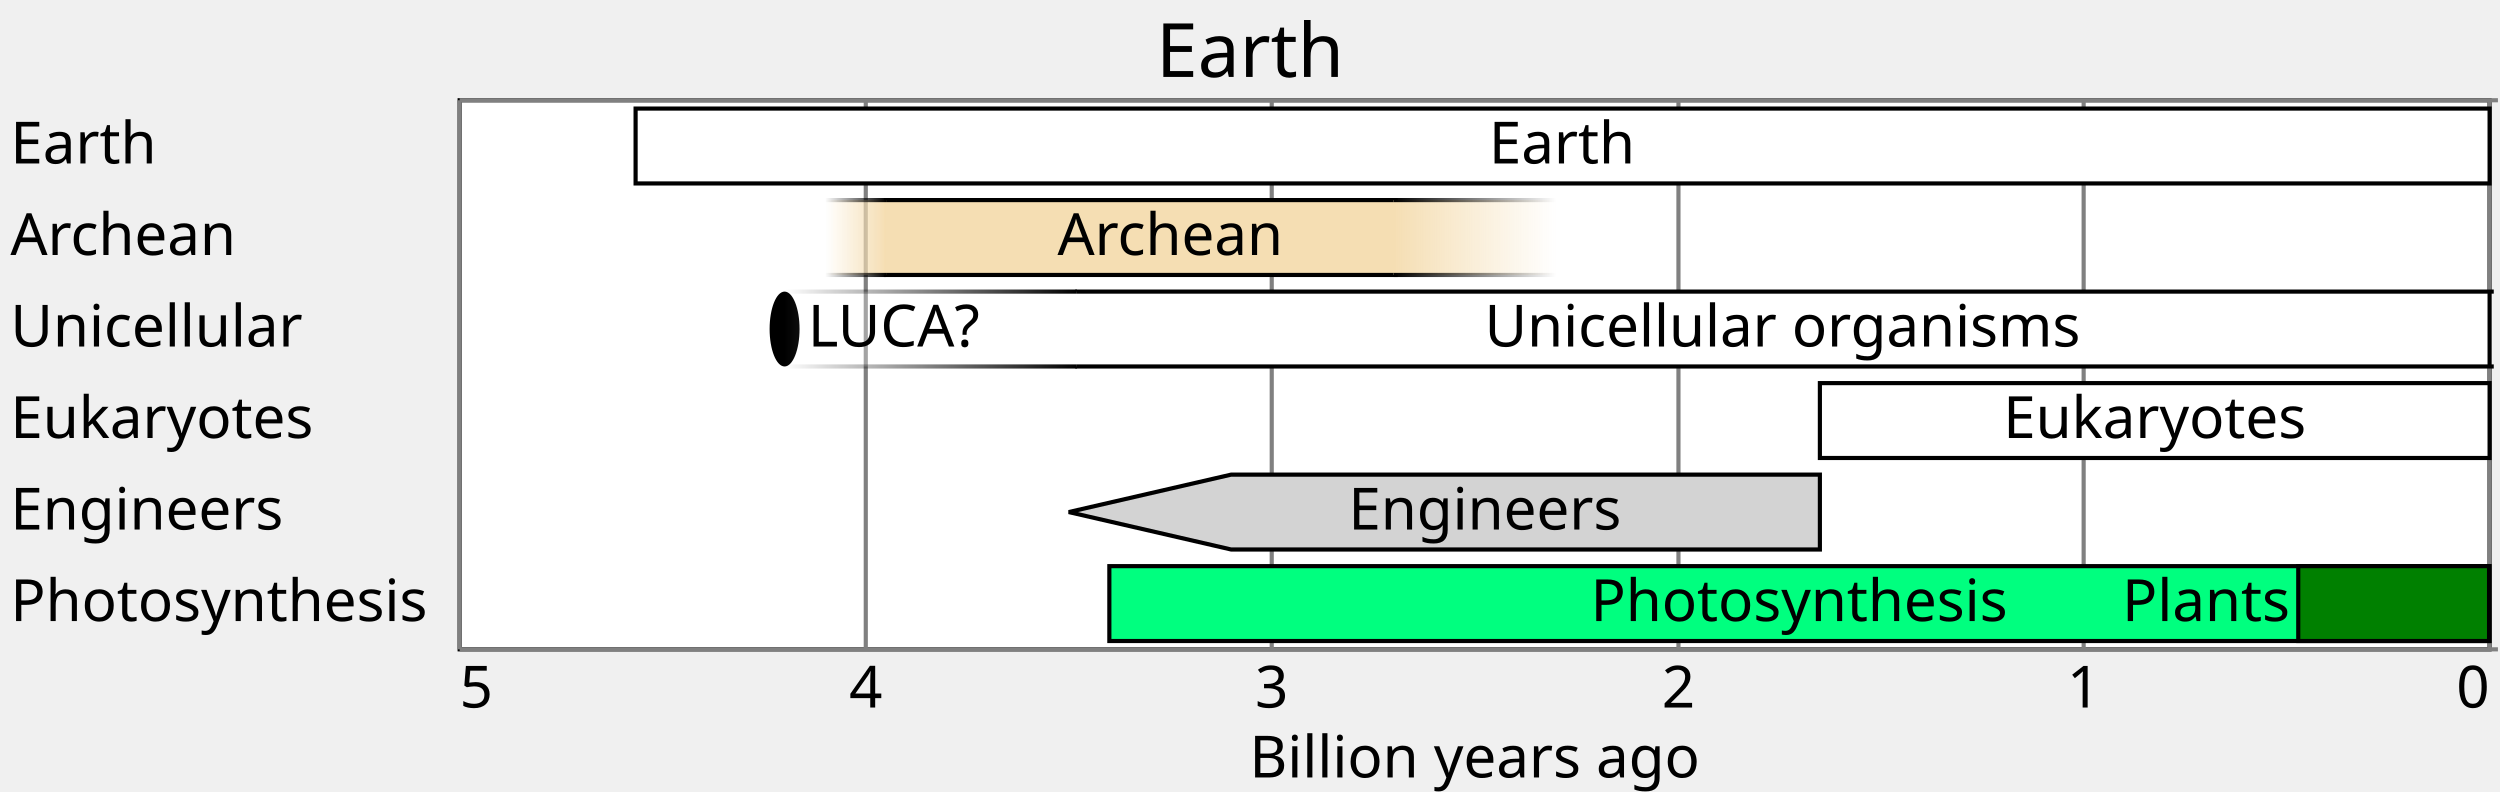
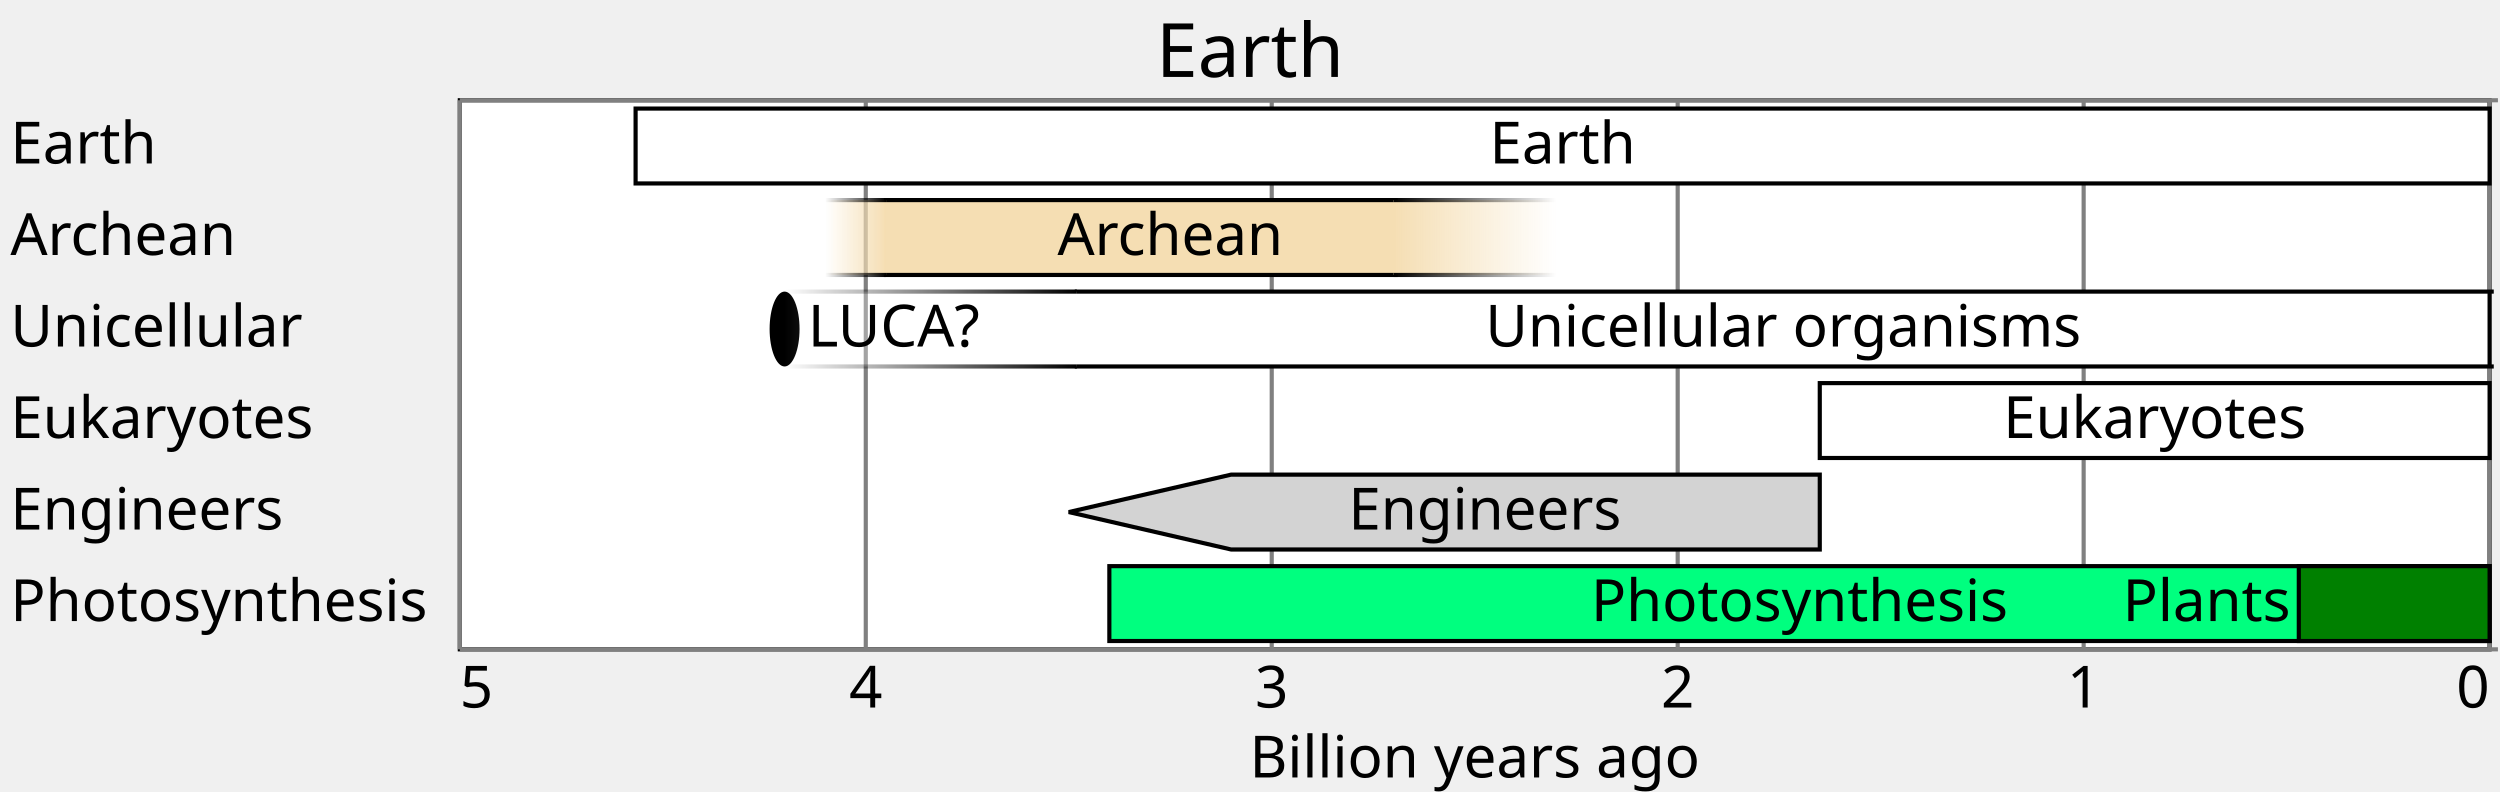
<svg xmlns="http://www.w3.org/2000/svg" width="601" height="190.2" viewBox="0 0 601 190.2" transform="translate(0.5, 0.5)">
  <g stroke="black" fill="white" font-family="sans-serif" font-size="14">
    <text x="300" y="18" stroke="none" fill="black" font-size="18" text-anchor="middle">Earth</text>
-     <rect x="110" y="23.6" width="488" height="132" stroke="black" stroke-width="1" />
+     <rect x="110.04" y="23.6" width="487.96" height="132" stroke="black" stroke-width="1" />
    <g>
-       <path d="M 110 23.6 V 155.6 M 207.632 23.6 V 155.6 M 305.224 23.6 V 155.6 M 403 23.6 V 155.6 M 500.408 23.6 V 155.6 M 598 23.6 V 155.6 M 110 23.6 H 600 M 110 155.6 H 600" stroke="gray" />
+       <path d="M 110.04 23.6 V 155.6 M 207.632 23.6 V 155.6 M 305.224 23.6 V 155.6 M 402.816 23.6 V 155.6 M 500.408 23.6 V 155.6 M 598 23.6 V 155.6 M 110.04 23.6 H 600 M 110.04 155.6 H 600" stroke="gray" />
      <g text-anchor="middle" stroke="none" fill="black">
-         <text x="110" y="169.6" text-anchor="start">5</text>
+         <text x="110.04" y="169.6" text-anchor="start">5</text>
        <text x="207.632" y="169.6">4</text>
        <text x="305.224" y="169.6">3</text>
-         <text x="403" y="169.6">2</text>
+         <text x="402.816" y="169.6">2</text>
        <text x="500.408" y="169.6">1</text>
        <text x="598" y="169.6" text-anchor="end">0</text>
-         <text x="354" y="186.4">Billion years ago</text>
+         <text x="354.02" y="186.4">Billion years ago</text>
      </g>
    </g>
    <g>
      <g>
        <rect x="152.297" y="25.6" width="445.703" height="18" fill="white" />
      </g>
      <g>
-         <rect x="212" y="47.6" width="123" height="18" stroke="none" fill="wheat" />
-         <path d="M 212 47.6 H 335.502 m 0 18 H 212" stroke="black" />
+         <rect x="212.012" y="47.6" width="122.99" height="18" stroke="none" fill="wheat" />
+         <path d="M 212.012 47.6 H 335.502 m 0 18 H 212.012" stroke="black" />
        <defs>
          <linearGradient id="id3">
            <stop offset="0" stop-color="wheat" stop-opacity="0" />
            <stop offset="1" stop-color="wheat" stop-opacity="1" />
          </linearGradient>
          <linearGradient id="id4">
            <stop offset="0" stop-color="black" stop-opacity="0" />
            <stop offset="1" stop-color="black" stop-opacity="1" />
          </linearGradient>
        </defs>
        <rect x="197.873" y="47.6" width="14.639" height="18" stroke="none" fill="url(#id3)" />
        <path d="M 197.873 47.6 H 212.512 m 0 18 H 197.873" stroke="url(#id4)" />
        <defs>
          <linearGradient id="id5">
            <stop offset="0" stop-color="wheat" stop-opacity="1" />
            <stop offset="1" stop-color="wheat" stop-opacity="0" />
          </linearGradient>
          <linearGradient id="id6">
            <stop offset="0" stop-color="black" stop-opacity="1" />
            <stop offset="1" stop-color="black" stop-opacity="0" />
          </linearGradient>
        </defs>
        <rect x="334.502" y="47.6" width="39.037" height="18" stroke="none" fill="url(#id5)" />
        <path d="M 334.502 47.6 H 373.538 m 0 18 H 334.502" stroke="url(#id6)" />
      </g>
      <ellipse cx="188.114" cy="78.6" rx="3.6" ry="9" fill="black" stroke="none" />
      <g>
-         <rect x="258" y="69.6" width="340.62" height="18" stroke="none" fill="white" />
-         <path d="M 258 69.6 H 599 m 0 18 H 258" stroke="black" />
+         <rect x="257.88" y="69.6" width="340.62" height="18" stroke="none" fill="white" />
+         <path d="M 257.88 69.6 H 599 m 0 18 H 257.88" stroke="black" />
        <defs>
          <linearGradient id="id7">
            <stop offset="0" stop-color="white" stop-opacity="0" />
            <stop offset="1" stop-color="white" stop-opacity="1" />
          </linearGradient>
          <linearGradient id="id8">
            <stop offset="0" stop-color="black" stop-opacity="0" />
            <stop offset="1" stop-color="black" stop-opacity="1" />
          </linearGradient>
        </defs>
        <rect x="188.114" y="69.6" width="70.266" height="18" stroke="none" fill="url(#id7)" />
        <path d="M 188.114 69.6 H 258.38 m 0 18 H 188.114" stroke="url(#id8)" />
        <line x1="598" y1="69.6" x2="598" y2="87.6" stroke="black" />
      </g>
      <g>
-         <rect x="437" y="91.6" width="161" height="18" fill="white" />
+         <rect x="436.973" y="91.6" width="161.027" height="18" fill="white" />
      </g>
      <g>
-         <path d="M 295.465 113.6 L 256.428 122.6 295.465 131.6 H 437 L 437 122.6 437 113.6 Z" fill="lightgray" />
+         <path d="M 295.465 113.6 L 256.428 122.6 295.465 131.6 H 436.973 L 436.973 122.6 436.973 113.6 Z" fill="lightgray" />
      </g>
      <g>
        <rect x="266.187" y="135.6" width="331.813" height="18" fill="springgreen" />
      </g>
      <g>
-         <rect x="552" y="135.6" width="45.868" height="18" fill="green" />
+         <rect x="552.132" y="135.6" width="45.868" height="18" fill="green" />
      </g>
    </g>
    <g text-anchor="middle" stroke="none" fill="black">
-       <text x="375" y="38.8" fill="black" text-anchor="middle">Earth</text>
+       <text x="375.149" y="38.8" fill="black" text-anchor="middle">Earth</text>
      <text x="280.826" y="60.8" fill="black" text-anchor="middle">Archean</text>
      <text x="193.714" y="82.8" text-anchor="start">LUCA?</text>
-       <text x="428" y="82.8" fill="black" text-anchor="middle">Unicellular organisms</text>
+       <text x="428.19" y="82.8" fill="black" text-anchor="middle">Unicellular organisms</text>
      <text x="517.487" y="104.8" fill="black" text-anchor="middle">Eukaryotes</text>
      <text x="356.46" y="126.8" fill="black" text-anchor="middle">Engineers</text>
-       <text x="432" y="148.8" fill="black" text-anchor="middle">Photosynthesis</text>
-       <text x="550" y="148.8" fill="black" text-anchor="end">Plants</text>
+       <text x="432.094" y="148.8" fill="black" text-anchor="middle">Photosynthesis</text>
+       <text x="550.132" y="148.8" fill="black" text-anchor="end">Plants</text>
    </g>
    <g stroke="none" fill="black">
      <text x="2" y="38.8">Earth</text>
      <text x="2" y="60.8">Archean</text>
      <text x="2" y="82.8">Unicellular</text>
      <text x="2" y="104.8">Eukaryotes</text>
      <text x="2" y="126.8">Engineers</text>
      <text x="2" y="148.8">Photosynthesis</text>
    </g>
  </g>
</svg>
